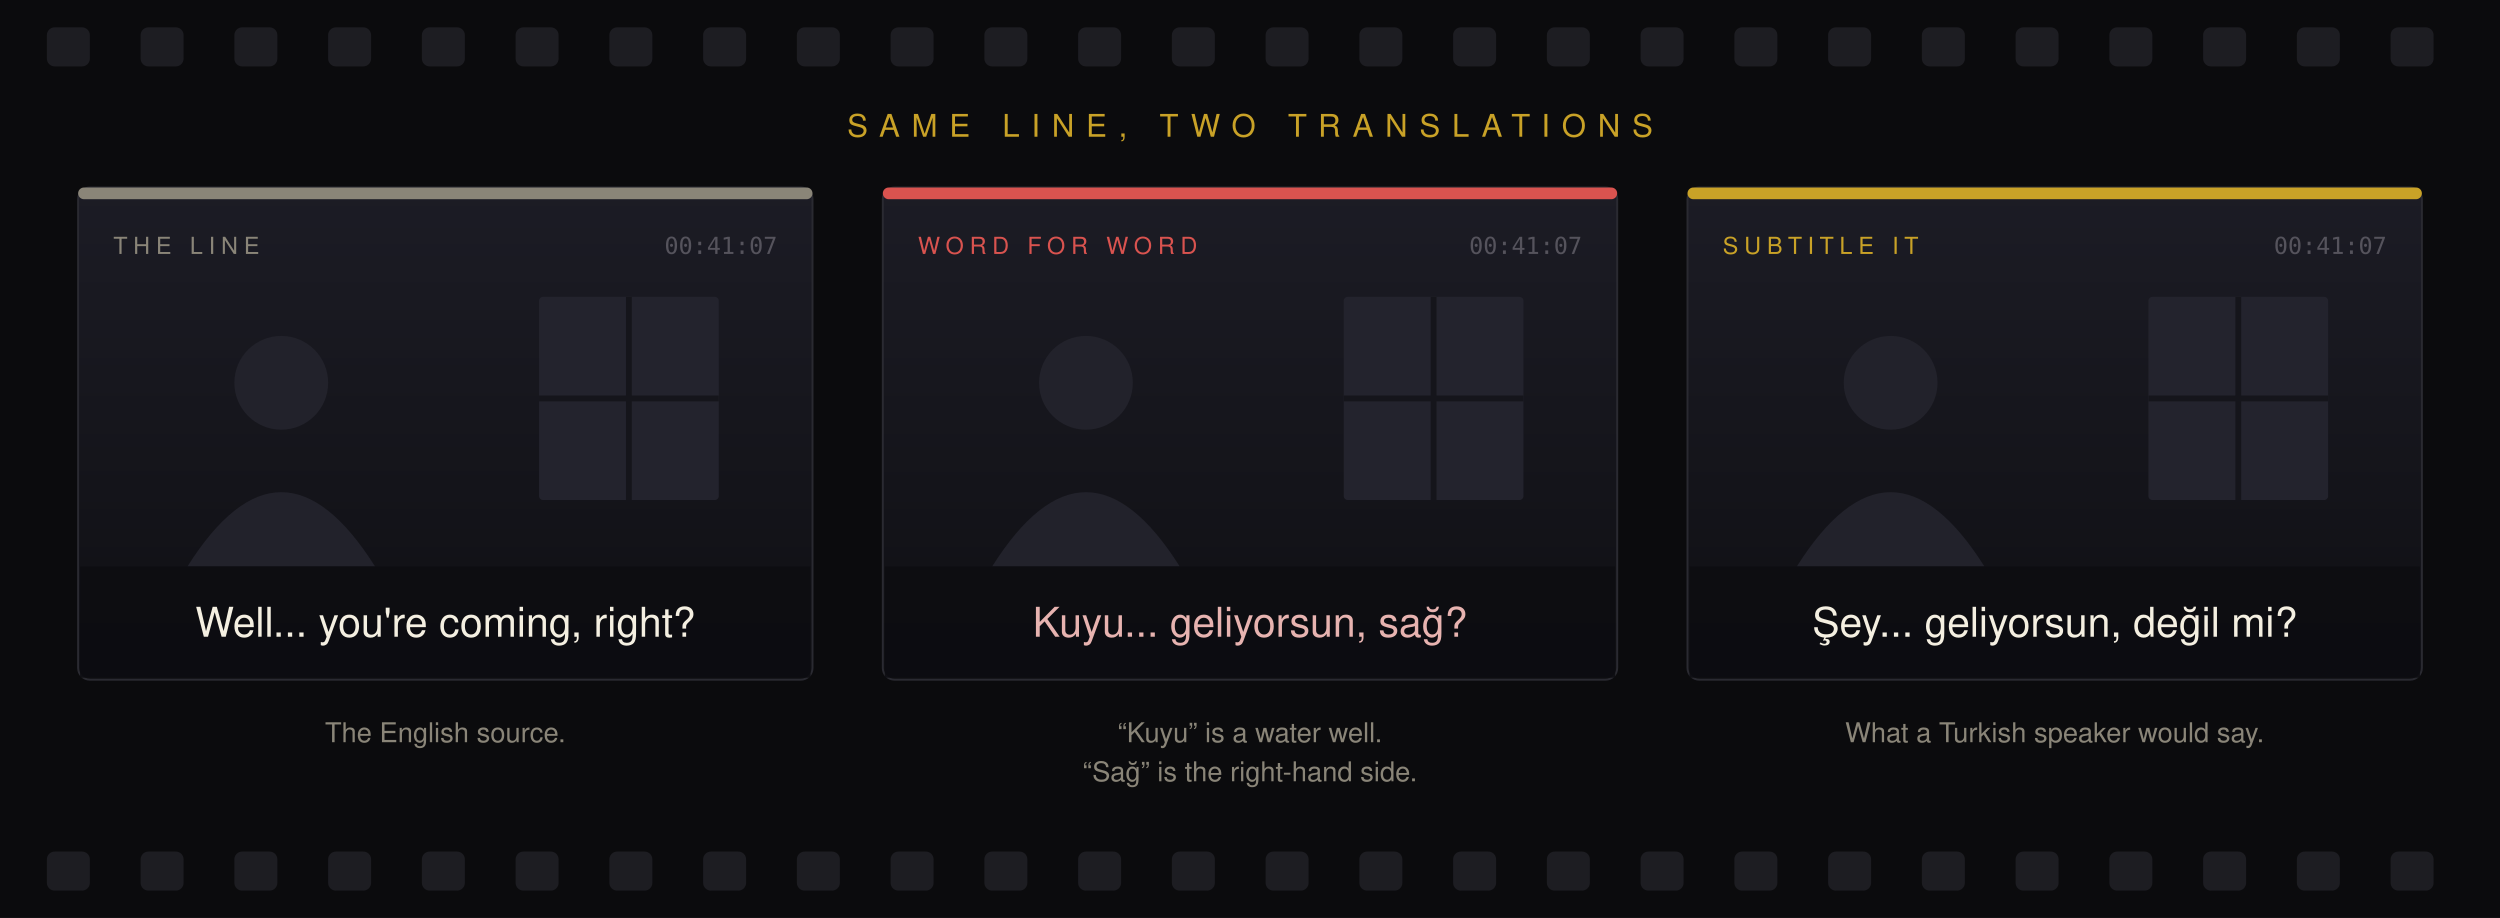
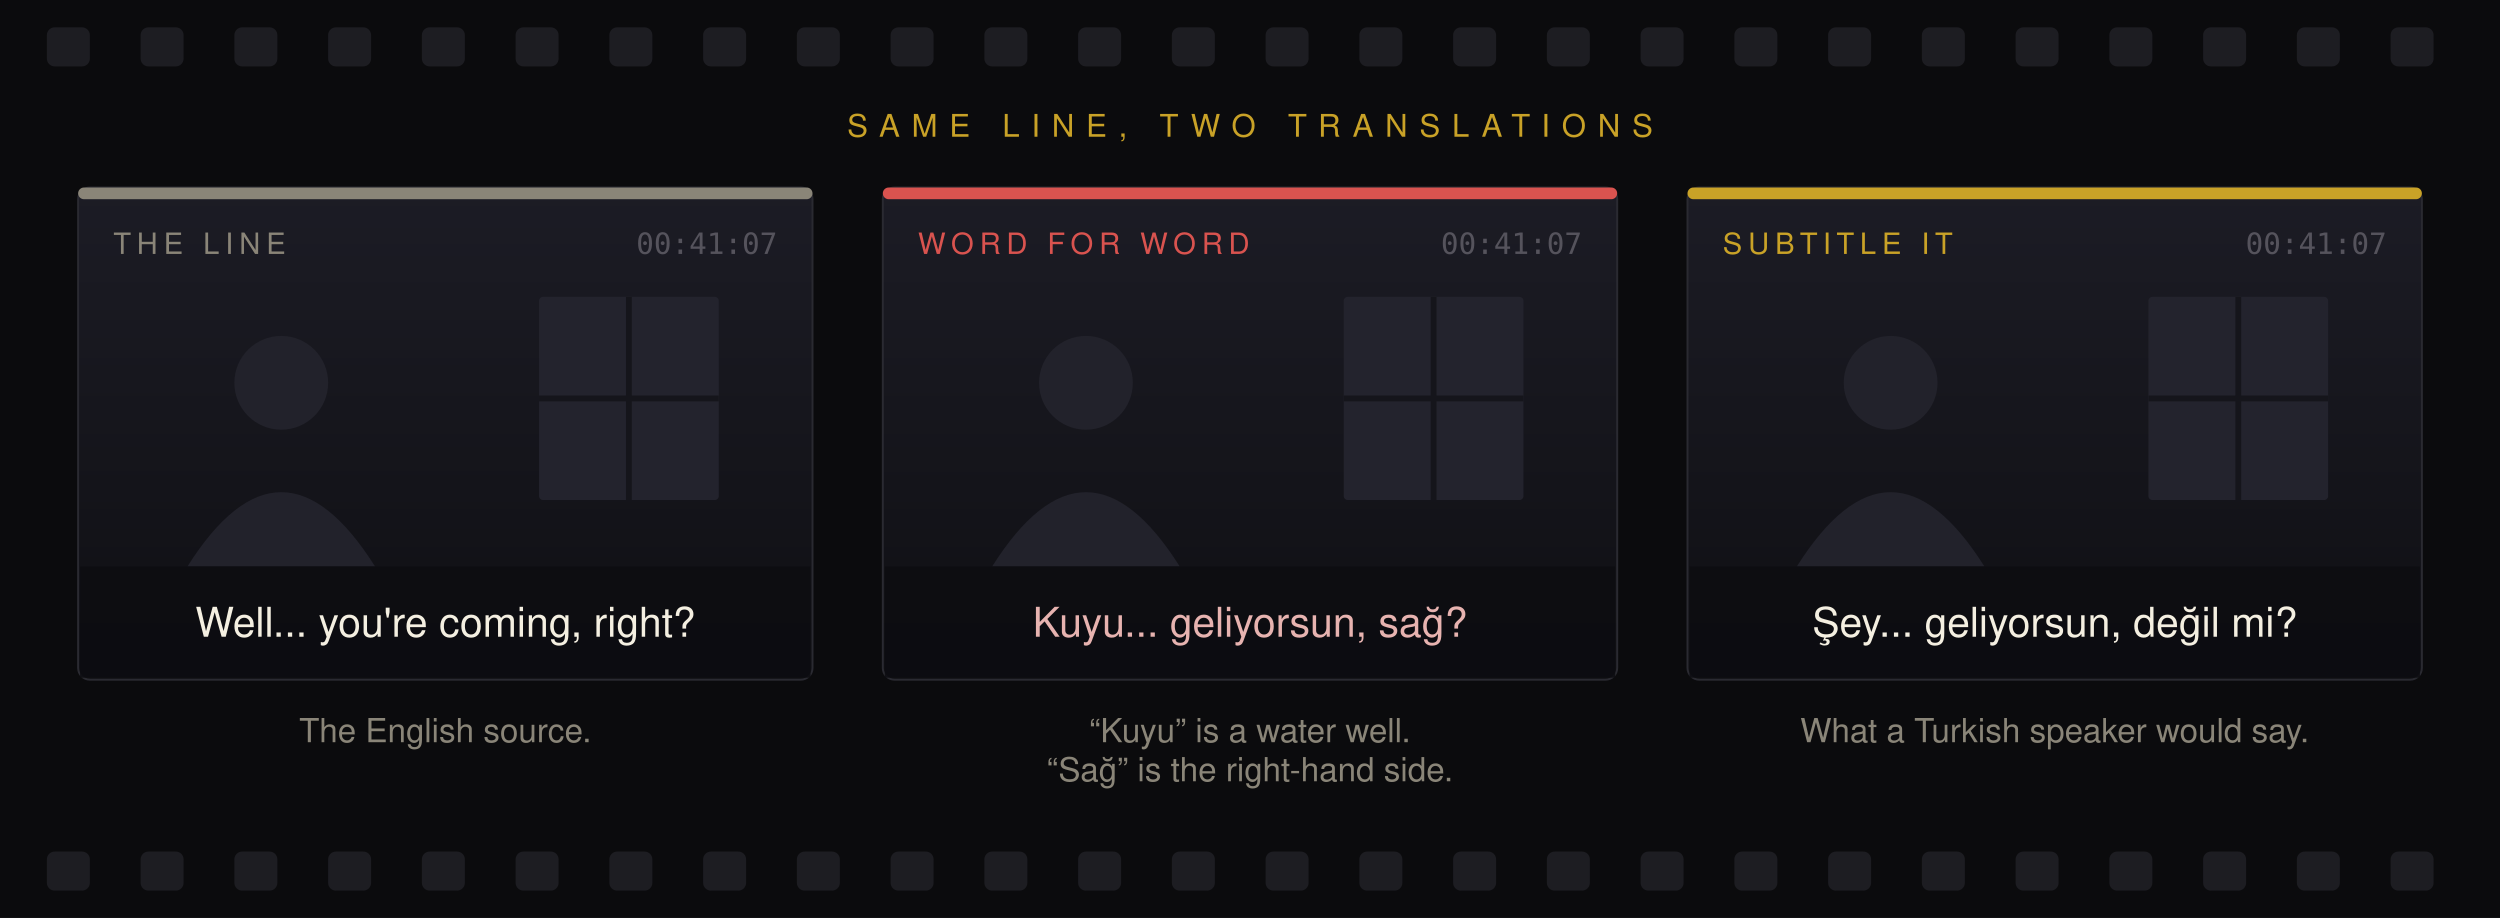
<svg xmlns="http://www.w3.org/2000/svg" viewBox="0 0 1280 470" width="1280" height="470" role="img" aria-labelledby="t d">
  <rect width="1280" height="470" fill="#0b0b0d" />
  <rect x="24" y="14" width="22" height="20" rx="4" fill="#1d1d22" />
  <rect x="72" y="14" width="22" height="20" rx="4" fill="#1d1d22" />
  <rect x="120" y="14" width="22" height="20" rx="4" fill="#1d1d22" />
  <rect x="168" y="14" width="22" height="20" rx="4" fill="#1d1d22" />
  <rect x="216" y="14" width="22" height="20" rx="4" fill="#1d1d22" />
  <rect x="264" y="14" width="22" height="20" rx="4" fill="#1d1d22" />
  <rect x="312" y="14" width="22" height="20" rx="4" fill="#1d1d22" />
  <rect x="360" y="14" width="22" height="20" rx="4" fill="#1d1d22" />
  <rect x="408" y="14" width="22" height="20" rx="4" fill="#1d1d22" />
  <rect x="456" y="14" width="22" height="20" rx="4" fill="#1d1d22" />
  <rect x="504" y="14" width="22" height="20" rx="4" fill="#1d1d22" />
  <rect x="552" y="14" width="22" height="20" rx="4" fill="#1d1d22" />
  <rect x="600" y="14" width="22" height="20" rx="4" fill="#1d1d22" />
  <rect x="648" y="14" width="22" height="20" rx="4" fill="#1d1d22" />
  <rect x="696" y="14" width="22" height="20" rx="4" fill="#1d1d22" />
  <rect x="744" y="14" width="22" height="20" rx="4" fill="#1d1d22" />
  <rect x="792" y="14" width="22" height="20" rx="4" fill="#1d1d22" />
  <rect x="840" y="14" width="22" height="20" rx="4" fill="#1d1d22" />
  <rect x="888" y="14" width="22" height="20" rx="4" fill="#1d1d22" />
  <rect x="936" y="14" width="22" height="20" rx="4" fill="#1d1d22" />
  <rect x="984" y="14" width="22" height="20" rx="4" fill="#1d1d22" />
  <rect x="1032" y="14" width="22" height="20" rx="4" fill="#1d1d22" />
  <rect x="1080" y="14" width="22" height="20" rx="4" fill="#1d1d22" />
  <rect x="1128" y="14" width="22" height="20" rx="4" fill="#1d1d22" />
  <rect x="1176" y="14" width="22" height="20" rx="4" fill="#1d1d22" />
  <rect x="1224" y="14" width="22" height="20" rx="4" fill="#1d1d22" />
  <rect x="24" y="436" width="22" height="20" rx="4" fill="#1d1d22" />
  <rect x="72" y="436" width="22" height="20" rx="4" fill="#1d1d22" />
  <rect x="120" y="436" width="22" height="20" rx="4" fill="#1d1d22" />
  <rect x="168" y="436" width="22" height="20" rx="4" fill="#1d1d22" />
  <rect x="216" y="436" width="22" height="20" rx="4" fill="#1d1d22" />
  <rect x="264" y="436" width="22" height="20" rx="4" fill="#1d1d22" />
  <rect x="312" y="436" width="22" height="20" rx="4" fill="#1d1d22" />
  <rect x="360" y="436" width="22" height="20" rx="4" fill="#1d1d22" />
  <rect x="408" y="436" width="22" height="20" rx="4" fill="#1d1d22" />
  <rect x="456" y="436" width="22" height="20" rx="4" fill="#1d1d22" />
  <rect x="504" y="436" width="22" height="20" rx="4" fill="#1d1d22" />
  <rect x="552" y="436" width="22" height="20" rx="4" fill="#1d1d22" />
  <rect x="600" y="436" width="22" height="20" rx="4" fill="#1d1d22" />
  <rect x="648" y="436" width="22" height="20" rx="4" fill="#1d1d22" />
  <rect x="696" y="436" width="22" height="20" rx="4" fill="#1d1d22" />
  <rect x="744" y="436" width="22" height="20" rx="4" fill="#1d1d22" />
  <rect x="792" y="436" width="22" height="20" rx="4" fill="#1d1d22" />
  <rect x="840" y="436" width="22" height="20" rx="4" fill="#1d1d22" />
  <rect x="888" y="436" width="22" height="20" rx="4" fill="#1d1d22" />
  <rect x="936" y="436" width="22" height="20" rx="4" fill="#1d1d22" />
  <rect x="984" y="436" width="22" height="20" rx="4" fill="#1d1d22" />
  <rect x="1032" y="436" width="22" height="20" rx="4" fill="#1d1d22" />
  <rect x="1080" y="436" width="22" height="20" rx="4" fill="#1d1d22" />
  <rect x="1128" y="436" width="22" height="20" rx="4" fill="#1d1d22" />
  <rect x="1176" y="436" width="22" height="20" rx="4" fill="#1d1d22" />
  <rect x="1224" y="436" width="22" height="20" rx="4" fill="#1d1d22" />
  <text x="640.0" y="70" text-anchor="middle" font-family="-apple-system, 'Segoe UI', Helvetica, Arial, sans-serif" font-size="16" letter-spacing="6" fill="#c9a227">SAME LINE, TWO TRANSLATIONS</text>
  <defs>
    <linearGradient id="sky" x1="0" y1="0" x2="0" y2="1">
      <stop offset="0" stop-color="#1c1c25" />
      <stop offset="1" stop-color="#0f0f13" />
    </linearGradient>
  </defs>
  <rect x="40" y="96" width="376" height="252" rx="6" fill="url(#sky)" stroke="#2a2a31" />
  <rect x="40" y="96" width="376" height="6" rx="3" fill="#8a8578" />
-   <text x="58" y="130" text-anchor="start" font-family="-apple-system, 'Segoe UI', Helvetica, Arial, sans-serif" font-size="12" letter-spacing="3" fill="#8a8578">THE LINE</text>
-   <text x="398" y="130" text-anchor="end" font-family="ui-monospace, 'Cascadia Mono', Consolas, Menlo, monospace" font-size="12" fill="#55535c">00:41:07</text>
+   <text x="58" y="130" text-anchor="start" font-family="-apple-system, 'Segoe UI', Helvetica, Arial, sans-serif" font-size="15" letter-spacing="3" fill="#8a8578">THE LINE</text>
+   <text x="398" y="130" text-anchor="end" font-family="ui-monospace, 'Cascadia Mono', Consolas, Menlo, monospace" font-size="15" fill="#55535c">00:41:07</text>
  <rect x="276" y="152" width="92" height="104" rx="2" fill="#23232d" />
  <line x1="322" y1="152" x2="322" y2="256" stroke="#15151b" stroke-width="3" />
  <line x1="276" y1="204" x2="368" y2="204" stroke="#15151b" stroke-width="3" />
  <circle cx="144" cy="196" r="24" fill="#22222b" />
  <path d="M96 290 q48 -76 96 0 z" fill="#22222b" />
  <rect x="41" y="290" width="374" height="57" fill="#0c0c10" opacity="0.85" />
  <text x="228" y="326" text-anchor="middle" font-family="-apple-system, 'Segoe UI', Helvetica, Arial, sans-serif" font-size="21" fill="#f4efe1">Well... you're coming, right?</text>
-   <text x="228" y="380" text-anchor="middle" font-family="-apple-system, 'Segoe UI', Helvetica, Arial, sans-serif" font-size="14" fill="#8a8578">The English source.</text>
+   <text x="228" y="380" text-anchor="middle" font-family="-apple-system, 'Segoe UI', Helvetica, Arial, sans-serif" font-size="17" fill="#8a8578">The English source.</text>
  <rect x="452" y="96" width="376" height="252" rx="6" fill="url(#sky)" stroke="#2a2a31" />
  <rect x="452" y="96" width="376" height="6" rx="3" fill="#d9534f" />
-   <text x="470" y="130" text-anchor="start" font-family="-apple-system, 'Segoe UI', Helvetica, Arial, sans-serif" font-size="12" letter-spacing="3" fill="#d9534f">WORD FOR WORD</text>
-   <text x="810" y="130" text-anchor="end" font-family="ui-monospace, 'Cascadia Mono', Consolas, Menlo, monospace" font-size="12" fill="#55535c">00:41:07</text>
+   <text x="470" y="130" text-anchor="start" font-family="-apple-system, 'Segoe UI', Helvetica, Arial, sans-serif" font-size="15" letter-spacing="3" fill="#d9534f">WORD FOR WORD</text>
+   <text x="810" y="130" text-anchor="end" font-family="ui-monospace, 'Cascadia Mono', Consolas, Menlo, monospace" font-size="15" fill="#55535c">00:41:07</text>
  <rect x="688" y="152" width="92" height="104" rx="2" fill="#23232d" />
  <line x1="734" y1="152" x2="734" y2="256" stroke="#15151b" stroke-width="3" />
  <line x1="688" y1="204" x2="780" y2="204" stroke="#15151b" stroke-width="3" />
  <circle cx="556" cy="196" r="24" fill="#22222b" />
  <path d="M508 290 q48 -76 96 0 z" fill="#22222b" />
  <rect x="453" y="290" width="374" height="57" fill="#0c0c10" opacity="0.85" />
  <text x="640" y="326" text-anchor="middle" font-family="-apple-system, 'Segoe UI', Helvetica, Arial, sans-serif" font-size="21" fill="#e7b3b0">Kuyu... geliyorsun, sağ?</text>
-   <text x="640" y="380" text-anchor="middle" font-family="-apple-system, 'Segoe UI', Helvetica, Arial, sans-serif" font-size="14" fill="#8a8578">“Kuyu” is a water well.</text>
-   <text x="640" y="400" text-anchor="middle" font-family="-apple-system, 'Segoe UI', Helvetica, Arial, sans-serif" font-size="14" fill="#8a8578">“Sağ” is the right-hand side.</text>
+   <text x="640" y="380" text-anchor="middle" font-family="-apple-system, 'Segoe UI', Helvetica, Arial, sans-serif" font-size="17" fill="#8a8578">“Kuyu” is a water well.</text>
+   <text x="640" y="400" text-anchor="middle" font-family="-apple-system, 'Segoe UI', Helvetica, Arial, sans-serif" font-size="17" fill="#8a8578">“Sağ” is the right-hand side.</text>
  <rect x="864" y="96" width="376" height="252" rx="6" fill="url(#sky)" stroke="#2a2a31" />
  <rect x="864" y="96" width="376" height="6" rx="3" fill="#c9a227" />
-   <text x="882" y="130" text-anchor="start" font-family="-apple-system, 'Segoe UI', Helvetica, Arial, sans-serif" font-size="12" letter-spacing="3" fill="#c9a227">SUBTITLE IT</text>
-   <text x="1222" y="130" text-anchor="end" font-family="ui-monospace, 'Cascadia Mono', Consolas, Menlo, monospace" font-size="12" fill="#55535c">00:41:07</text>
+   <text x="882" y="130" text-anchor="start" font-family="-apple-system, 'Segoe UI', Helvetica, Arial, sans-serif" font-size="15" letter-spacing="3" fill="#c9a227">SUBTITLE IT</text>
+   <text x="1222" y="130" text-anchor="end" font-family="ui-monospace, 'Cascadia Mono', Consolas, Menlo, monospace" font-size="15" fill="#55535c">00:41:07</text>
  <rect x="1100" y="152" width="92" height="104" rx="2" fill="#23232d" />
  <line x1="1146" y1="152" x2="1146" y2="256" stroke="#15151b" stroke-width="3" />
  <line x1="1100" y1="204" x2="1192" y2="204" stroke="#15151b" stroke-width="3" />
  <circle cx="968" cy="196" r="24" fill="#22222b" />
  <path d="M920 290 q48 -76 96 0 z" fill="#22222b" />
  <rect x="865" y="290" width="374" height="57" fill="#0c0c10" opacity="0.85" />
  <text x="1052" y="326" text-anchor="middle" font-family="-apple-system, 'Segoe UI', Helvetica, Arial, sans-serif" font-size="21" fill="#f4efe1">Şey... geliyorsun, değil mi?</text>
-   <text x="1052" y="380" text-anchor="middle" font-family="-apple-system, 'Segoe UI', Helvetica, Arial, sans-serif" font-size="14" fill="#8a8578">What a Turkish speaker would say.</text>
+   <text x="1052" y="380" text-anchor="middle" font-family="-apple-system, 'Segoe UI', Helvetica, Arial, sans-serif" font-size="17" fill="#8a8578">What a Turkish speaker would say.</text>
</svg>
